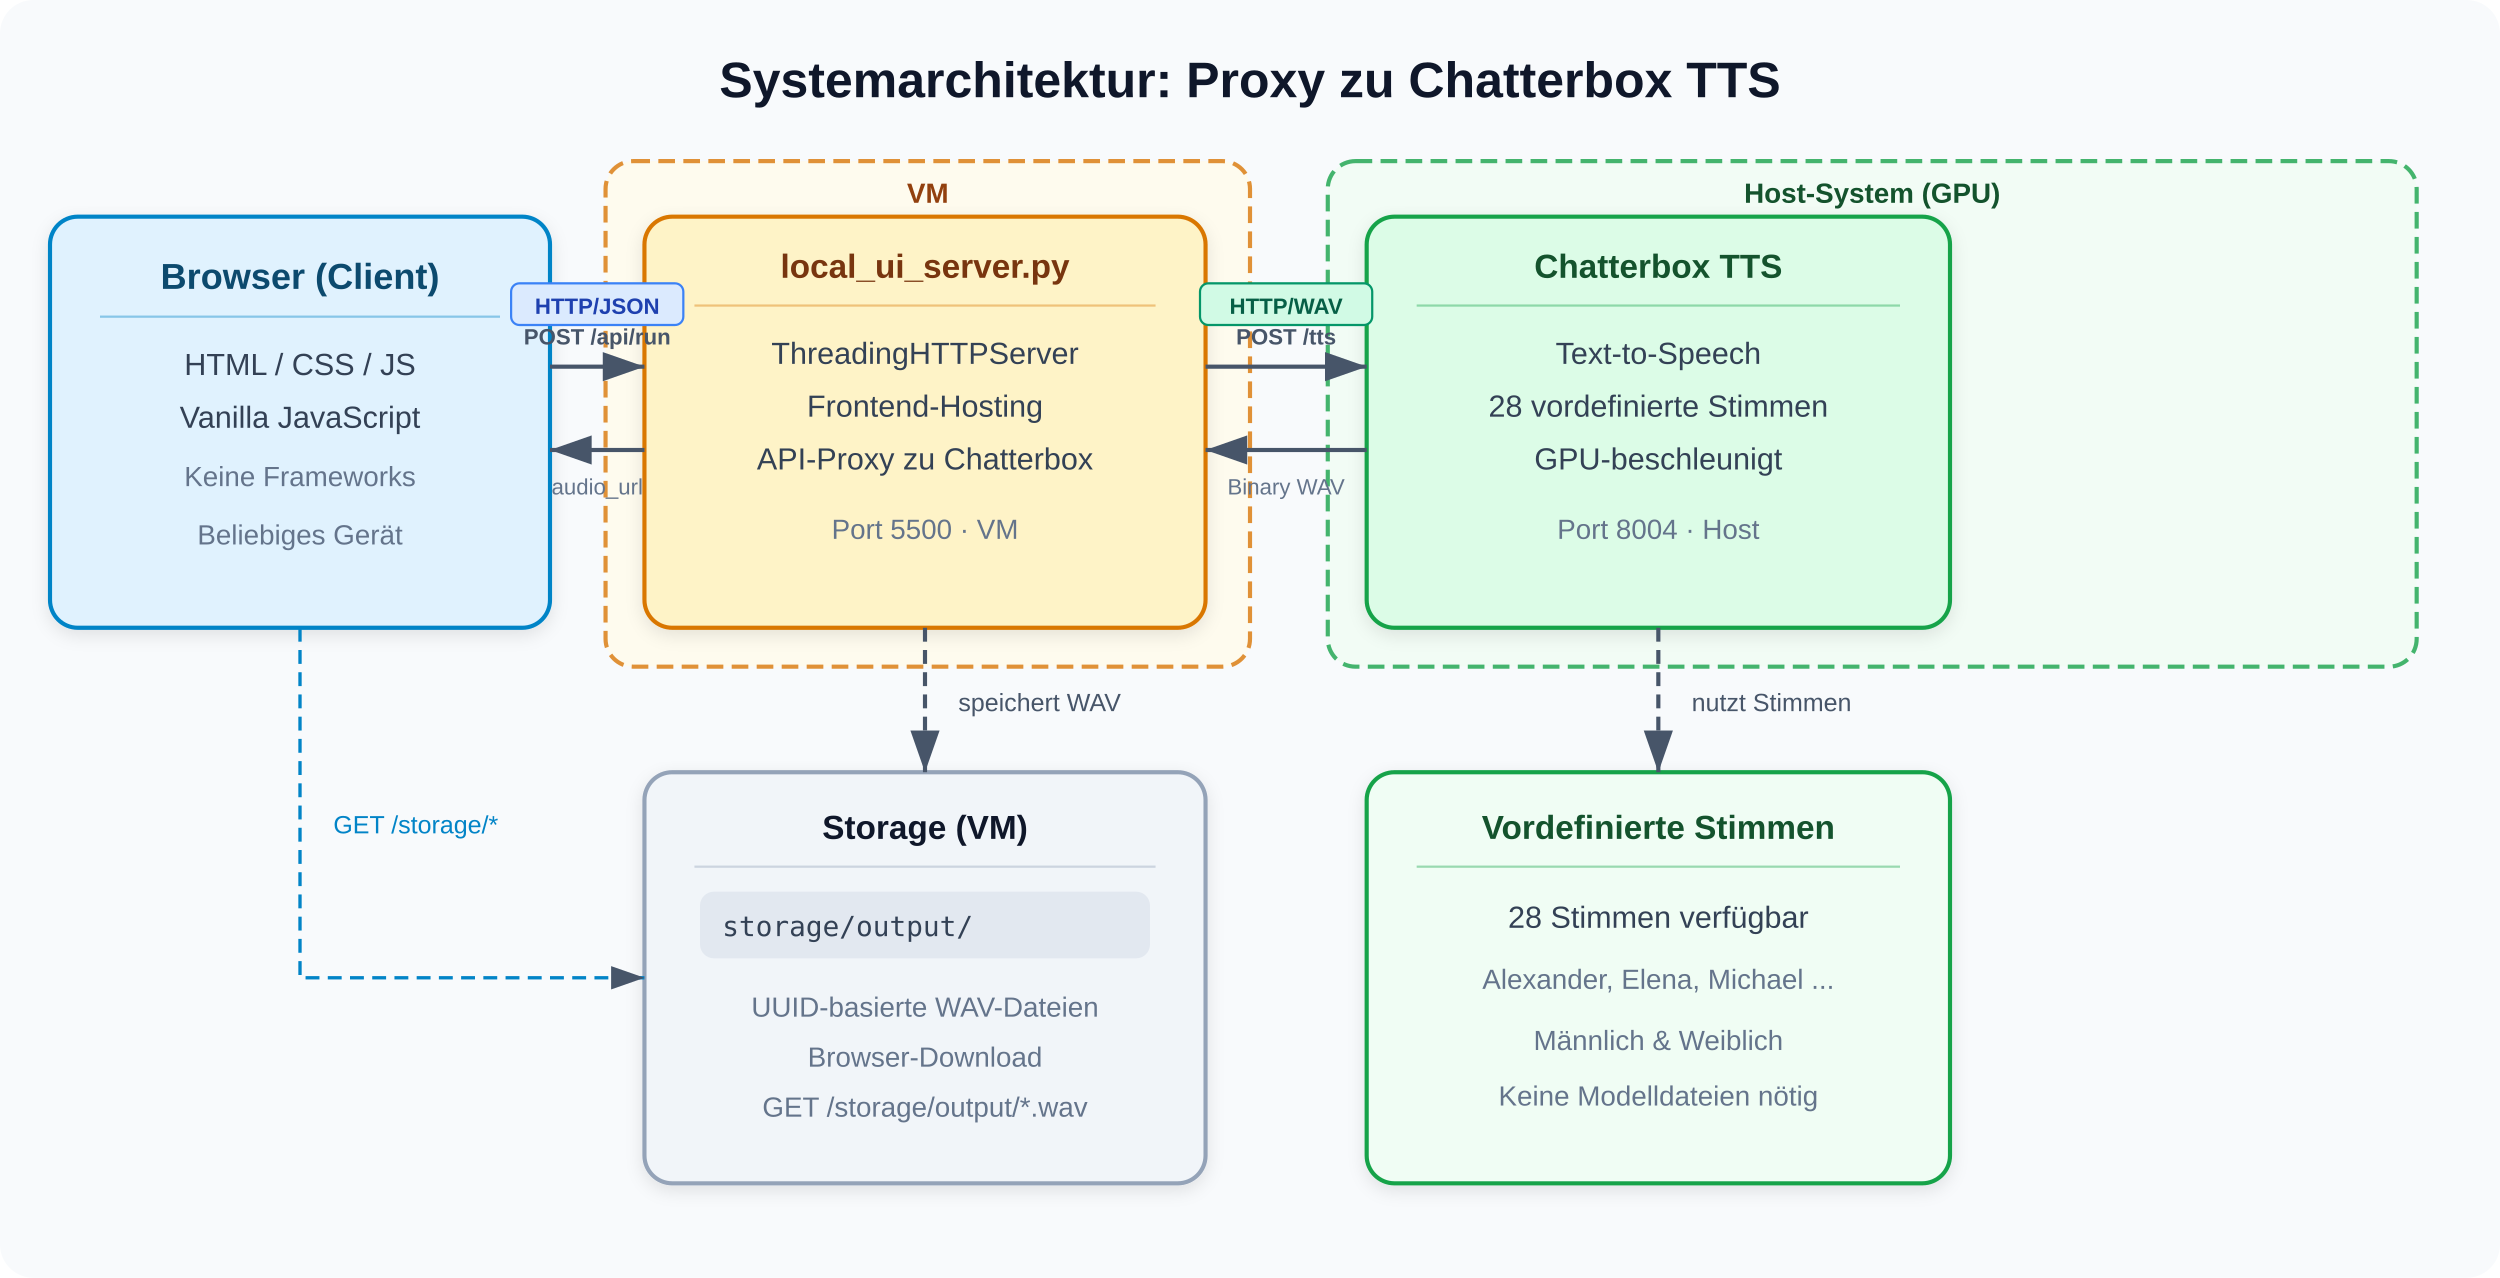
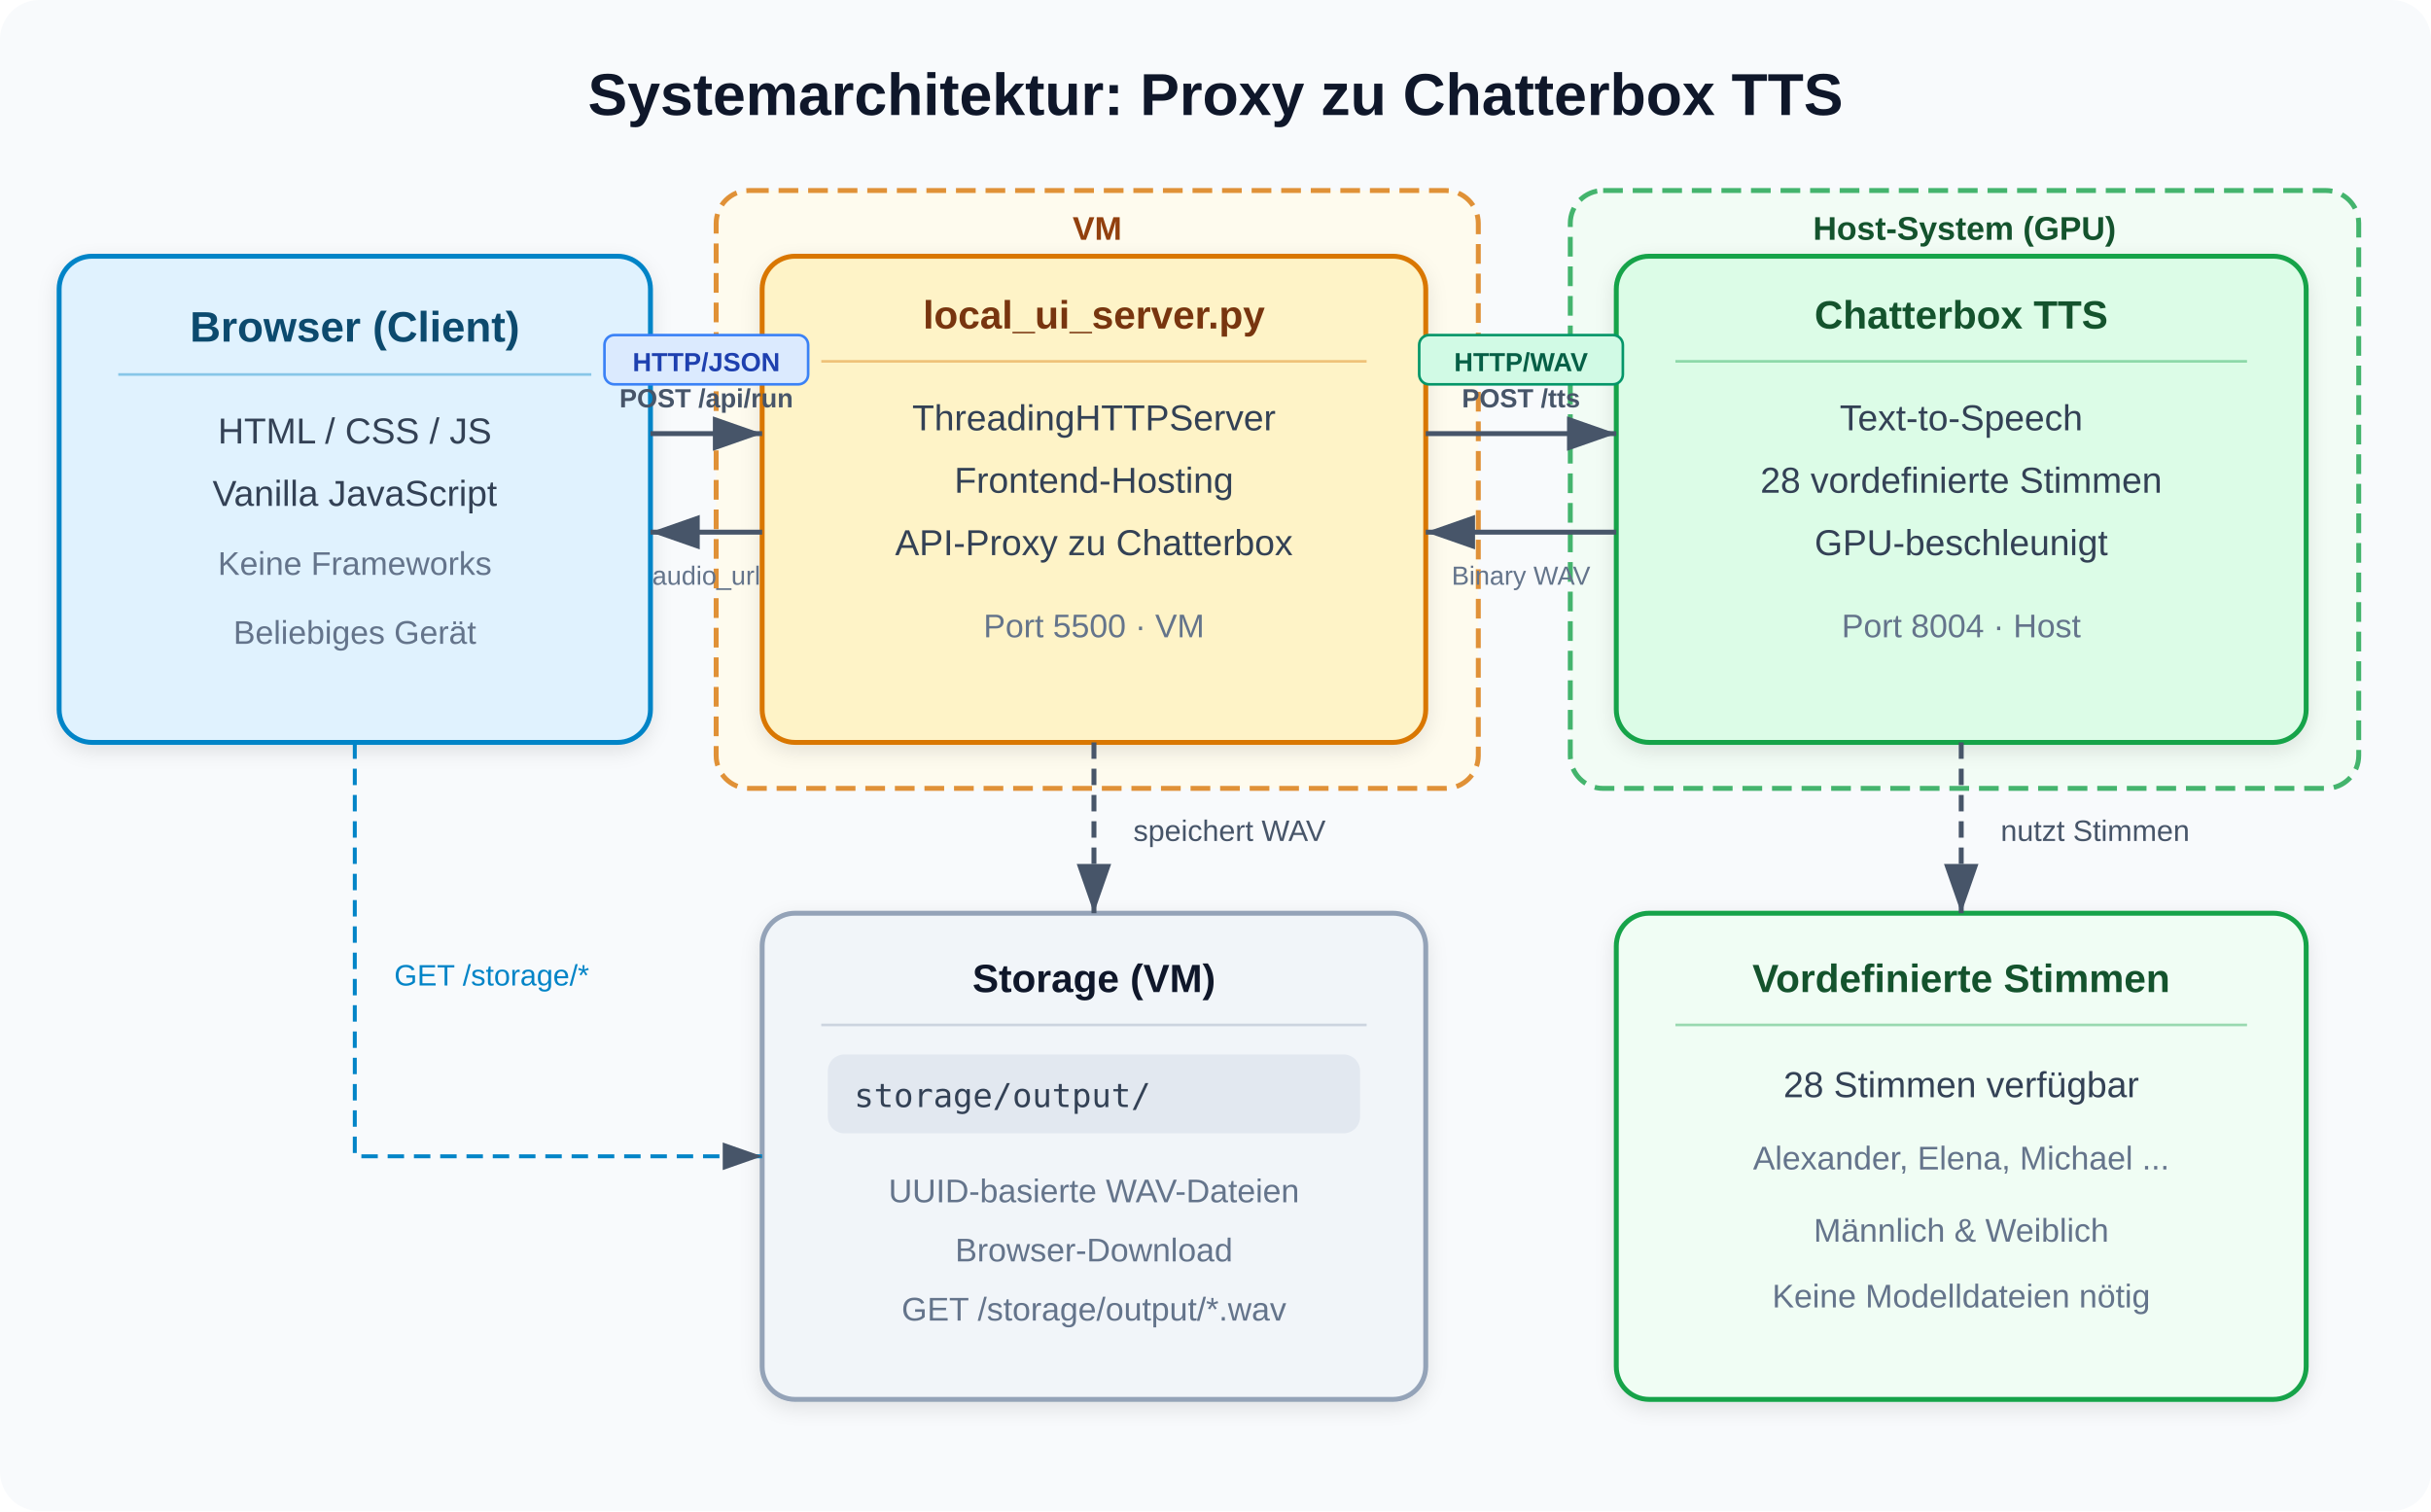
- <svg xmlns="http://www.w3.org/2000/svg" viewBox="0 0 900 460" font-family="'Segoe UI', Arial, sans-serif">
+ <svg xmlns="http://www.w3.org/2000/svg" viewBox="0 0 740 460" font-family="'Segoe UI', Arial, sans-serif">
  <defs>
    <marker id="arrow" markerWidth="10" markerHeight="7" refX="10" refY="3.5" orient="auto">
      <polygon points="0 0, 10 3.5, 0 7" fill="#475569" />
    </marker>
    <filter id="shadow" x="-4%" y="-4%" width="108%" height="112%">
      <feDropShadow dx="0" dy="2" stdDeviation="3" flood-opacity="0.1" />
    </filter>
  </defs>
-   <rect width="900" height="460" rx="12" fill="#f8fafc" />
-   <text x="450" y="35" text-anchor="middle" font-size="18" font-weight="700" fill="#0f172a">Systemarchitektur: Proxy zu Chatterbox TTS</text>
+   <rect width="740" height="460" rx="12" fill="#f8fafc" />
+   <text x="370" y="35" text-anchor="middle" font-size="18" font-weight="700" fill="#0f172a">Systemarchitektur: Proxy zu Chatterbox TTS</text>
  <rect x="218" y="58" width="232" height="182" rx="10" fill="#fffbeb" stroke="#d97706" stroke-width="1.5" stroke-dasharray="6,3" opacity="0.8" />
  <text x="334" y="73" text-anchor="middle" font-size="10" font-weight="700" fill="#92400e">VM</text>
-   <rect x="478" y="58" width="392" height="182" rx="10" fill="#f0fdf4" stroke="#16a34a" stroke-width="1.5" stroke-dasharray="6,3" opacity="0.8" />
-   <text x="674" y="73" text-anchor="middle" font-size="10" font-weight="700" fill="#14532d">Host-System (GPU)</text>
+   <rect x="478" y="58" width="240" height="182" rx="10" fill="#f0fdf4" stroke="#16a34a" stroke-width="1.5" stroke-dasharray="6,3" opacity="0.8" />
+   <text x="598" y="73" text-anchor="middle" font-size="10" font-weight="700" fill="#14532d">Host-System (GPU)</text>
  <rect x="18" y="78" width="180" height="148" rx="10" fill="#e0f2fe" stroke="#0284c7" stroke-width="1.5" filter="url(#shadow)" />
  <text x="108" y="104" text-anchor="middle" font-size="13" font-weight="700" fill="#0c4a6e">Browser (Client)</text>
  <line x1="36" y1="114" x2="180" y2="114" stroke="#0284c7" stroke-width="0.8" opacity="0.4" />
  <text x="108" y="135" text-anchor="middle" font-size="11" fill="#334155">HTML / CSS / JS</text>
  <text x="108" y="154" text-anchor="middle" font-size="11" fill="#334155">Vanilla JavaScript</text>
  <text x="108" y="175" text-anchor="middle" font-size="10" fill="#64748b">Keine Frameworks</text>
  <text x="108" y="196" text-anchor="middle" font-size="10" fill="#64748b">Beliebiges Gerät</text>
  <rect x="232" y="78" width="202" height="148" rx="10" fill="#fef3c7" stroke="#d97706" stroke-width="1.5" filter="url(#shadow)" />
  <text x="333" y="100" text-anchor="middle" font-size="12" font-weight="700" fill="#78350f">local_ui_server.py</text>
  <line x1="250" y1="110" x2="416" y2="110" stroke="#d97706" stroke-width="0.8" opacity="0.4" />
  <text x="333" y="131" text-anchor="middle" font-size="11" fill="#334155">ThreadingHTTPServer</text>
  <text x="333" y="150" text-anchor="middle" font-size="11" fill="#334155">Frontend-Hosting</text>
  <text x="333" y="169" text-anchor="middle" font-size="11" fill="#334155">API-Proxy zu Chatterbox</text>
  <text x="333" y="194" text-anchor="middle" font-size="10" fill="#64748b">Port 5500 · VM</text>
  <rect x="492" y="78" width="210" height="148" rx="10" fill="#dcfce7" stroke="#16a34a" stroke-width="1.5" filter="url(#shadow)" />
  <text x="597" y="100" text-anchor="middle" font-size="12" font-weight="700" fill="#14532d">Chatterbox TTS</text>
  <line x1="510" y1="110" x2="684" y2="110" stroke="#16a34a" stroke-width="0.8" opacity="0.4" />
  <text x="597" y="131" text-anchor="middle" font-size="11" fill="#334155">Text-to-Speech</text>
  <text x="597" y="150" text-anchor="middle" font-size="11" fill="#334155">28 vordefinierte Stimmen</text>
  <text x="597" y="169" text-anchor="middle" font-size="11" fill="#334155">GPU-beschleunigt</text>
  <text x="597" y="194" text-anchor="middle" font-size="10" fill="#64748b">Port 8004 · Host</text>
  <line x1="198" y1="132" x2="232" y2="132" stroke="#475569" stroke-width="1.5" marker-end="url(#arrow)" />
  <text x="215" y="124" text-anchor="middle" font-size="8" font-weight="600" fill="#475569">POST /api/run</text>
  <line x1="232" y1="162" x2="198" y2="162" stroke="#475569" stroke-width="1.5" marker-end="url(#arrow)" />
  <text x="215" y="178" text-anchor="middle" font-size="8" fill="#64748b">audio_url</text>
  <rect x="184" y="102" width="62" height="15" rx="3" fill="#dbeafe" stroke="#3b82f6" stroke-width="0.8" />
  <text x="215" y="113" text-anchor="middle" font-size="8" font-weight="600" fill="#1e40af">HTTP/JSON</text>
  <line x1="434" y1="132" x2="492" y2="132" stroke="#475569" stroke-width="1.5" marker-end="url(#arrow)" />
  <text x="463" y="124" text-anchor="middle" font-size="8" font-weight="600" fill="#475569">POST /tts</text>
  <line x1="492" y1="162" x2="434" y2="162" stroke="#475569" stroke-width="1.5" marker-end="url(#arrow)" />
  <text x="463" y="178" text-anchor="middle" font-size="8" fill="#64748b">Binary WAV</text>
  <rect x="432" y="102" width="62" height="15" rx="3" fill="#d1fae5" stroke="#059669" stroke-width="0.8" />
  <text x="463" y="113" text-anchor="middle" font-size="8" font-weight="600" fill="#065f46">HTTP/WAV</text>
  <rect x="232" y="278" width="202" height="148" rx="10" fill="#f1f5f9" stroke="#94a3b8" stroke-width="1.5" filter="url(#shadow)" />
  <text x="333" y="302" text-anchor="middle" font-size="12" font-weight="700" fill="#0f172a">Storage (VM)</text>
  <line x1="250" y1="312" x2="416" y2="312" stroke="#94a3b8" stroke-width="0.8" opacity="0.4" />
  <rect x="252" y="321" width="162" height="24" rx="5" fill="#e2e8f0" />
  <text x="260" y="337" font-size="10" fill="#334155" font-family="monospace">storage/output/</text>
  <text x="333" y="366" text-anchor="middle" font-size="10" fill="#64748b">UUID-basierte WAV-Dateien</text>
  <text x="333" y="384" text-anchor="middle" font-size="10" fill="#64748b">Browser-Download</text>
  <text x="333" y="402" text-anchor="middle" font-size="10" fill="#64748b">GET /storage/output/*.wav</text>
  <rect x="492" y="278" width="210" height="148" rx="10" fill="#f0fdf4" stroke="#16a34a" stroke-width="1.5" filter="url(#shadow)" />
  <text x="597" y="302" text-anchor="middle" font-size="12" font-weight="700" fill="#14532d">Vordefinierte Stimmen</text>
  <line x1="510" y1="312" x2="684" y2="312" stroke="#16a34a" stroke-width="0.8" opacity="0.4" />
  <text x="597" y="334" text-anchor="middle" font-size="11" fill="#334155">28 Stimmen verfügbar</text>
  <text x="597" y="356" text-anchor="middle" font-size="10" fill="#64748b">Alexander, Elena, Michael ...</text>
  <text x="597" y="378" text-anchor="middle" font-size="10" fill="#64748b">Männlich &amp; Weiblich</text>
  <text x="597" y="398" text-anchor="middle" font-size="10" fill="#64748b">Keine Modelldateien nötig</text>
  <line x1="333" y1="226" x2="333" y2="278" stroke="#475569" stroke-width="1.5" stroke-dasharray="5,3" marker-end="url(#arrow)" />
  <text x="345" y="256" font-size="9" fill="#475569">speichert WAV</text>
  <line x1="597" y1="226" x2="597" y2="278" stroke="#475569" stroke-width="1.5" stroke-dasharray="5,3" marker-end="url(#arrow)" />
  <text x="609" y="256" font-size="9" fill="#475569">nutzt Stimmen</text>
  <path d="M108,226 L108,352 L232,352" fill="none" stroke="#0284c7" stroke-width="1.2" stroke-dasharray="5,3" marker-end="url(#arrow)" />
  <text x="120" y="300" font-size="9" fill="#0284c7">GET /storage/*</text>
</svg>
